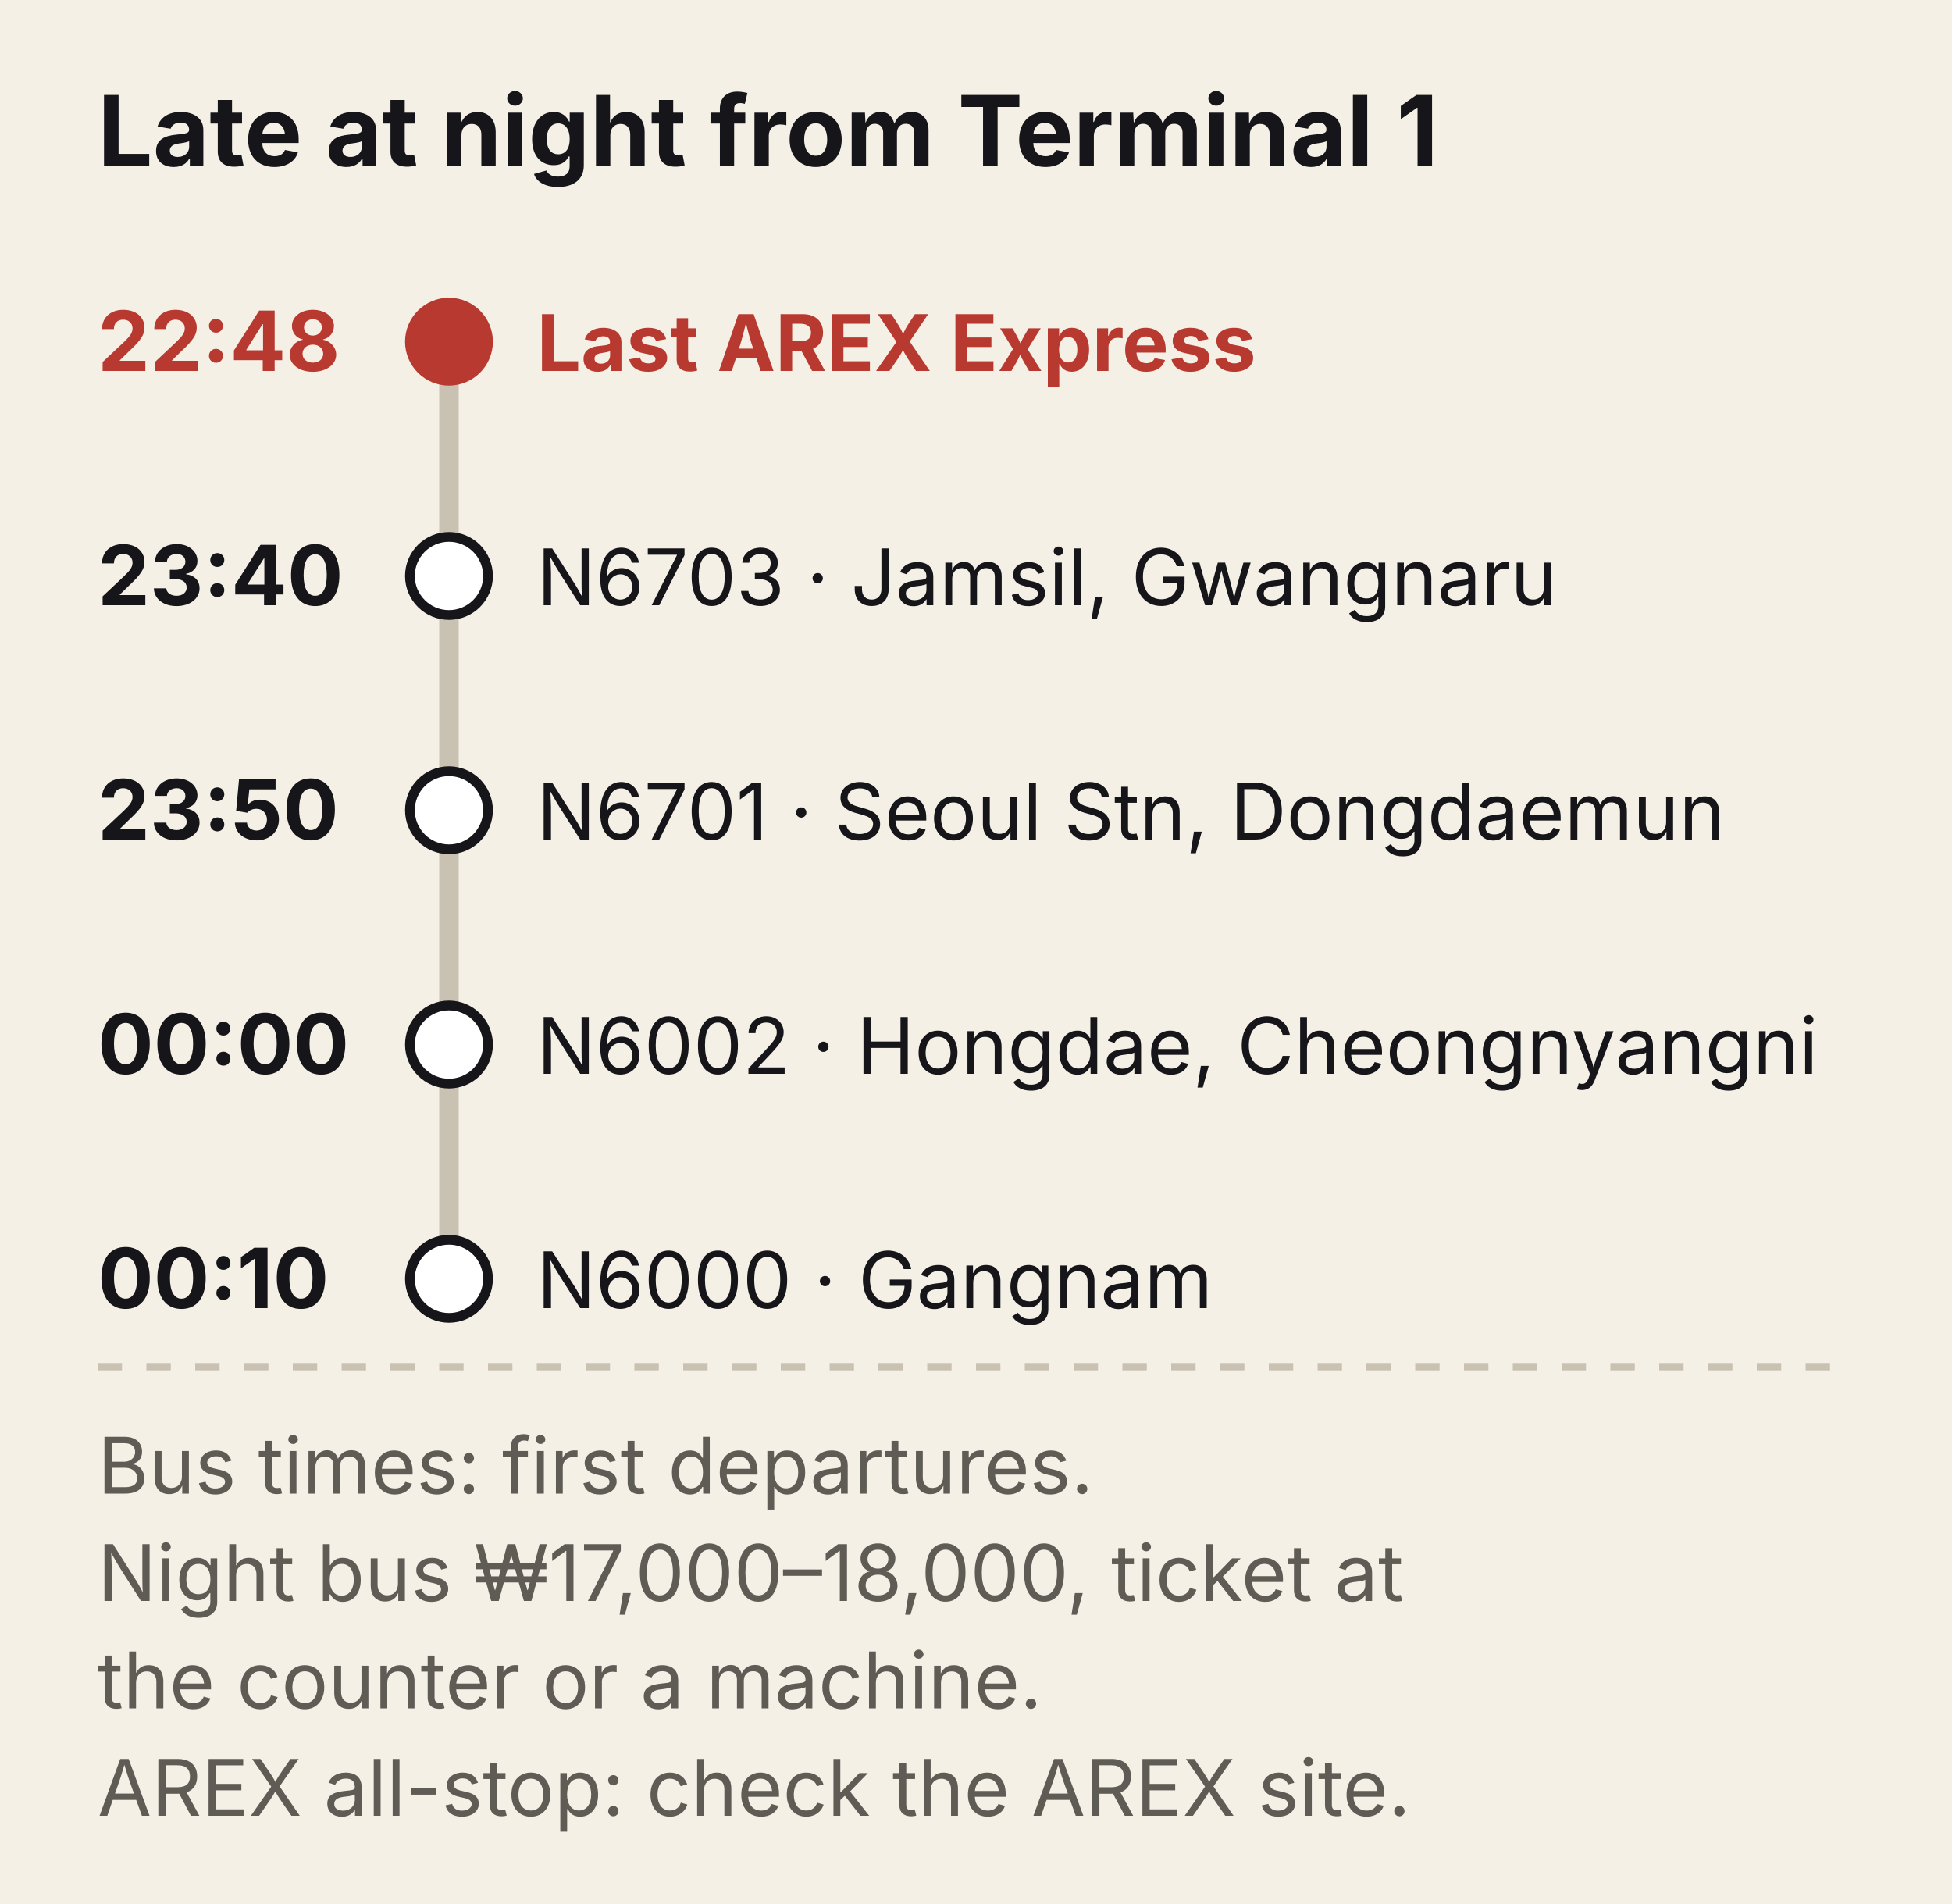
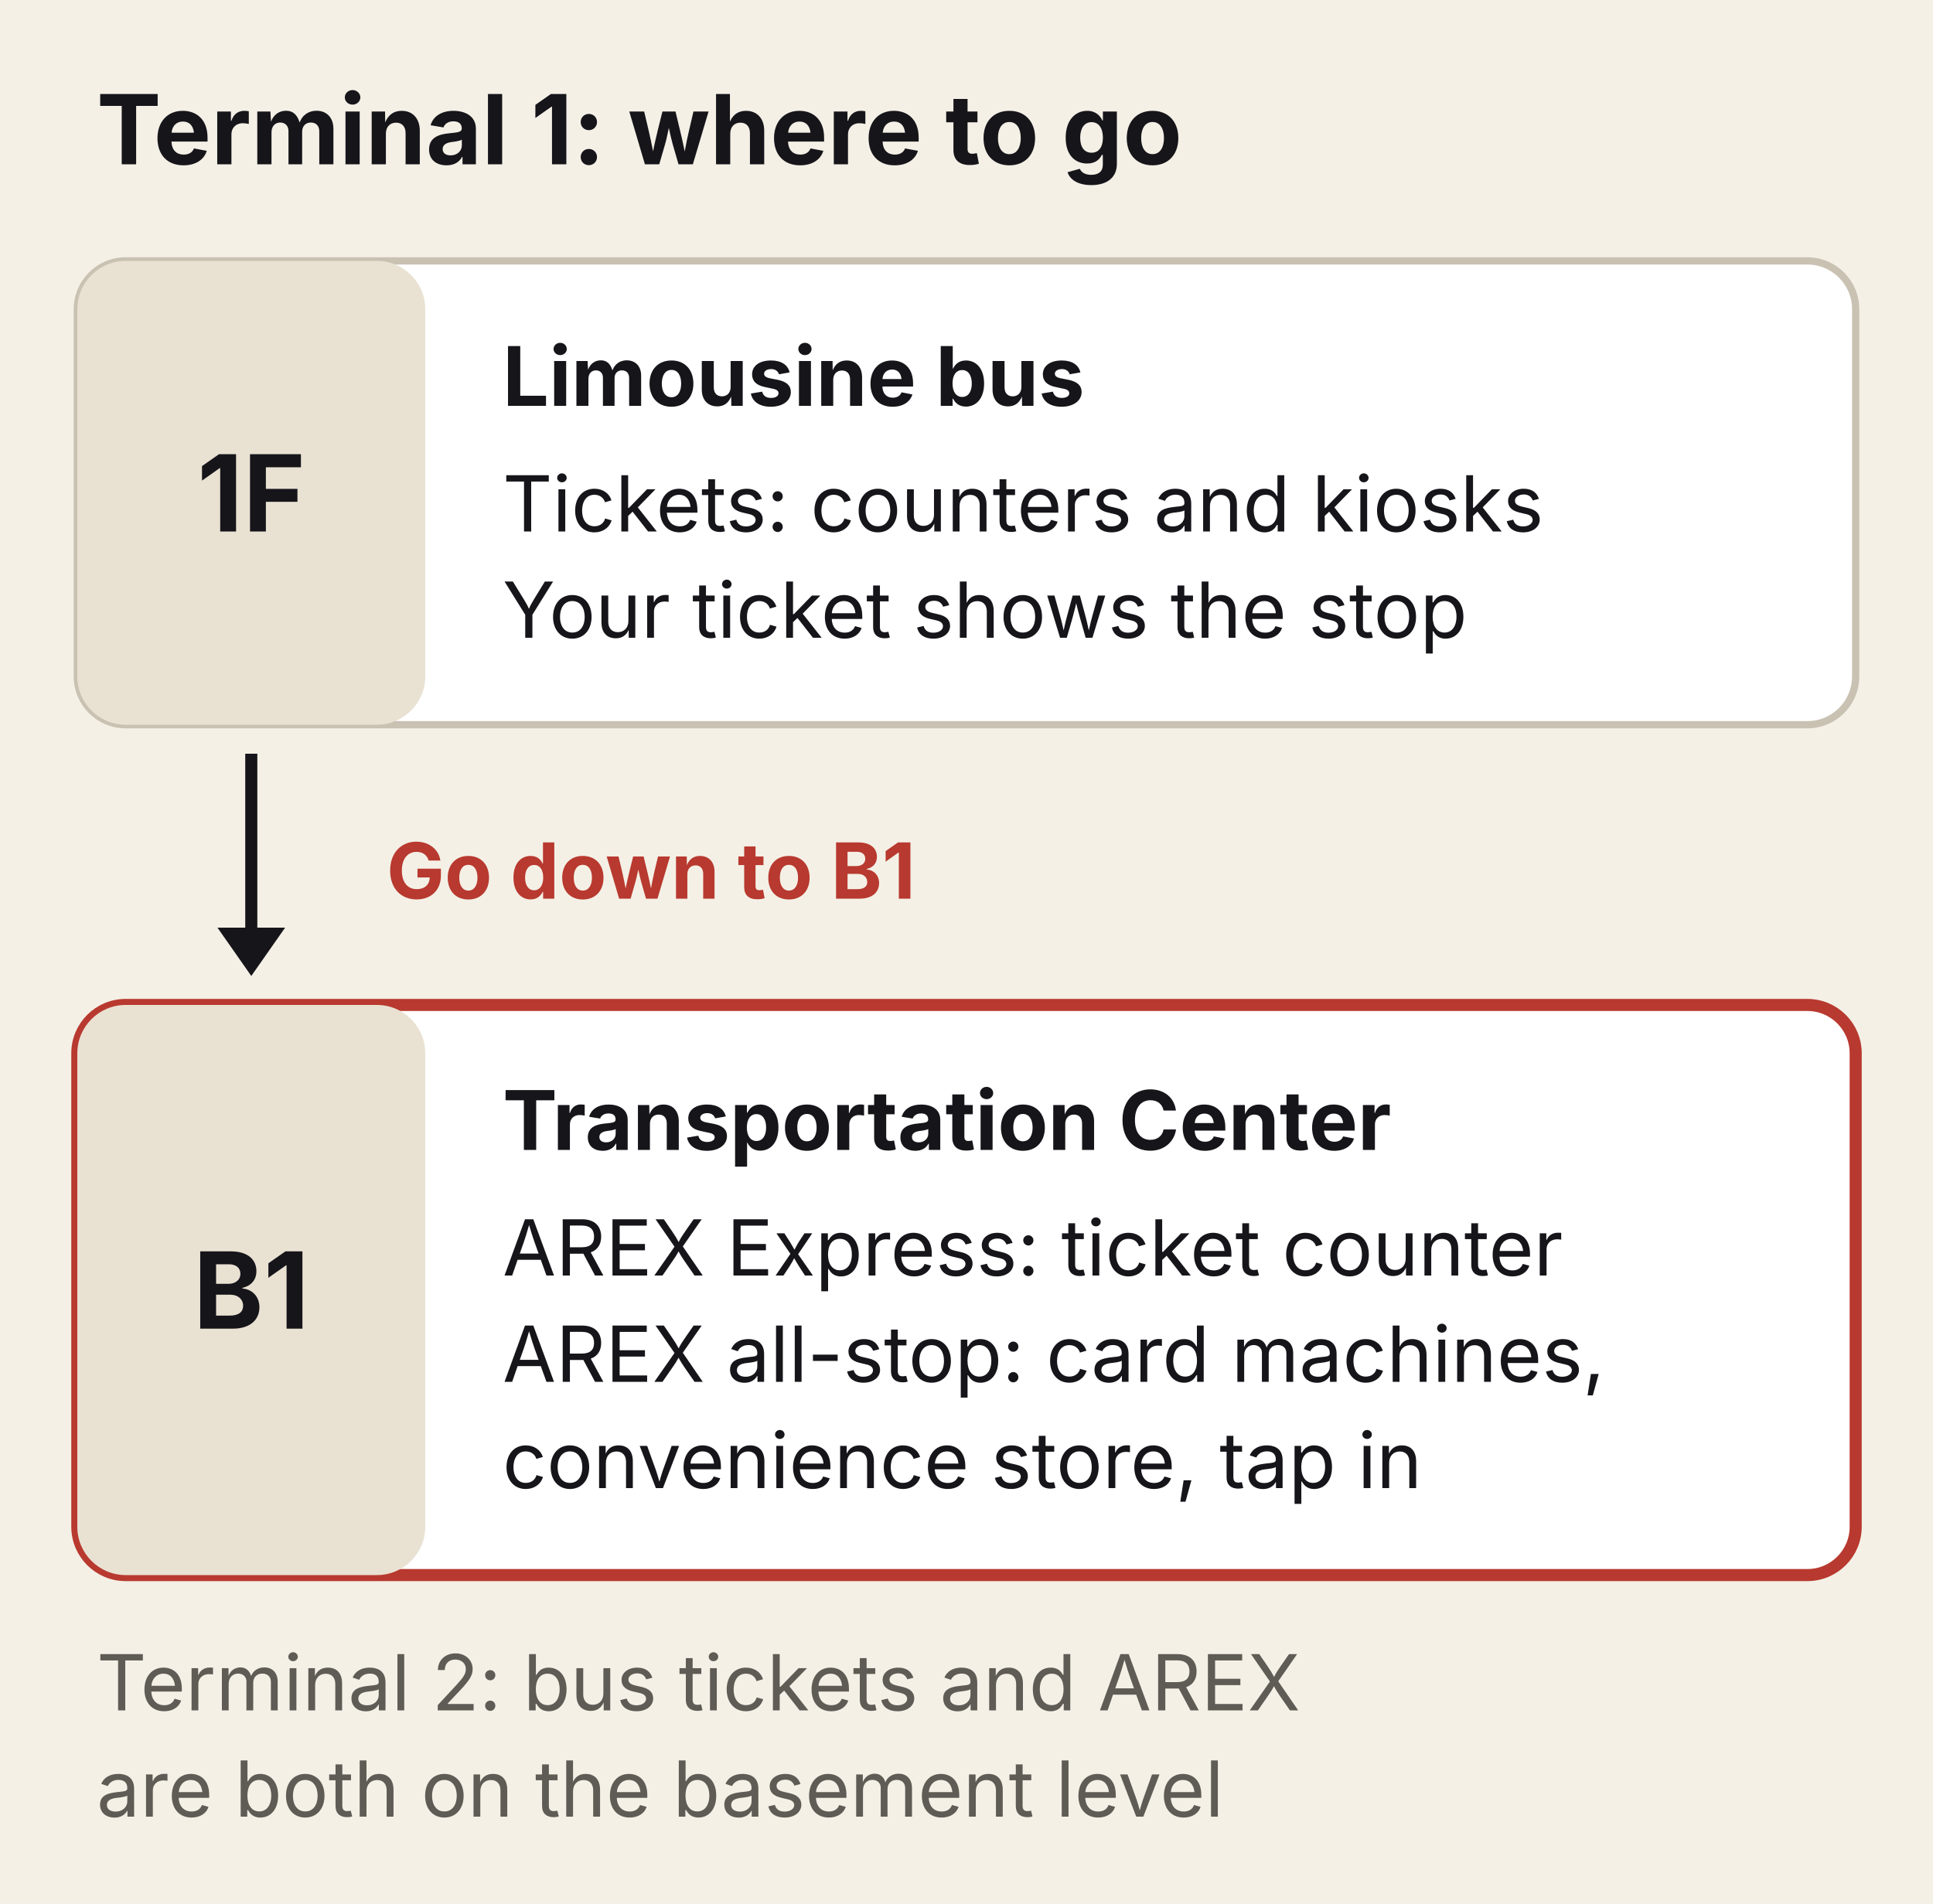
- <svg xmlns="http://www.w3.org/2000/svg" viewBox="0 0 400 390" role="img" aria-label="Late at night from Terminal 1" font-family="system-ui, -apple-system, &quot;Noto Sans KR&quot;, &quot;Noto Sans JP&quot;, &quot;Noto Sans TC&quot;, sans-serif">
-   <rect width="400" height="390" fill="#f4f0e6" />
-   <text x="20" y="34" font-size="20" font-weight="700" fill="#16151a" text-anchor="start">Late at night from Terminal 1</text>
-   <line x1="92" y1="70" x2="92" y2="262" stroke="#c9c1b2" stroke-width="4" />
-   <text x="20" y="76" font-size="17" font-weight="700" fill="#b8392f" text-anchor="start">22:48</text>
-   <circle cx="92" cy="70" r="8" fill="#b8392f" stroke="#b8392f" stroke-width="2" />
-   <text x="110" y="76" font-size="16" font-weight="700" fill="#b8392f" text-anchor="start">Last AREX Express</text>
-   <text x="20" y="124" font-size="17" font-weight="700" fill="#16151a" text-anchor="start">23:40</text>
-   <circle cx="92" cy="118" r="8" fill="#ffffff" stroke="#16151a" stroke-width="2" />
-   <text x="110" y="124" font-size="16" font-weight="400" fill="#16151a" text-anchor="start">N6703 · Jamsil, Gwangnaru</text>
-   <text x="20" y="172" font-size="17" font-weight="700" fill="#16151a" text-anchor="start">23:50</text>
-   <circle cx="92" cy="166" r="8" fill="#ffffff" stroke="#16151a" stroke-width="2" />
-   <text x="110" y="172" font-size="16" font-weight="400" fill="#16151a" text-anchor="start">N6701 · Seoul Stn, Dongdaemun</text>
-   <text x="20" y="220" font-size="17" font-weight="700" fill="#16151a" text-anchor="start">00:00</text>
-   <circle cx="92" cy="214" r="8" fill="#ffffff" stroke="#16151a" stroke-width="2" />
-   <text x="110" y="220" font-size="16" font-weight="400" fill="#16151a" text-anchor="start">N6002 · Hongdae, Cheongnyangni</text>
-   <text x="20" y="268" font-size="17" font-weight="700" fill="#16151a" text-anchor="start">00:10</text>
-   <circle cx="92" cy="262" r="8" fill="#ffffff" stroke="#16151a" stroke-width="2" />
-   <text x="110" y="268" font-size="16" font-weight="400" fill="#16151a" text-anchor="start">N6000 · Gangnam</text>
-   <line x1="20" y1="280" x2="380" y2="280" stroke="#c9c1b2" stroke-width="1.5" stroke-dasharray="5 5" />
-   <text x="20" y="306" font-size="16" font-weight="400" fill="#5f5b55" text-anchor="start">Bus times: first departures.</text>
-   <text x="20" y="328" font-size="16" font-weight="400" fill="#5f5b55" text-anchor="start">Night bus ₩17,000–18,000, ticket at</text>
-   <text x="20" y="350" font-size="16" font-weight="400" fill="#5f5b55" text-anchor="start">the counter or a machine.</text>
-   <text x="20" y="372" font-size="16" font-weight="400" fill="#5f5b55" text-anchor="start">AREX all-stop: check the AREX site.</text>
+ <svg xmlns="http://www.w3.org/2000/svg" viewBox="0 0 400 394" role="img" aria-label="Terminal 1: where to go" font-family="system-ui, -apple-system, &quot;Noto Sans KR&quot;, &quot;Noto Sans JP&quot;, &quot;Noto Sans TC&quot;, sans-serif">
+   <rect width="400" height="394" fill="#f4f0e6" />
+   <text x="20" y="34" font-size="20" font-weight="700" fill="#16151a" text-anchor="start">Terminal 1: where to go</text>
+   <rect x="16" y="54" width="368" height="96" rx="10" fill="#ffffff" stroke="#c9c1b2" stroke-width="1.5" />
+   <rect x="16" y="54" width="72" height="96" rx="10" fill="#e9e2d3" stroke="none" stroke-width="0" />
+   <text x="52" y="110.0" font-size="22" font-weight="700" fill="#16151a" text-anchor="middle">1F</text>
+   <text x="104" y="84" font-size="17" font-weight="700" fill="#16151a" text-anchor="start">Limousine bus</text>
+   <text x="104" y="110" font-size="16" font-weight="400" fill="#16151a" text-anchor="start">Tickets: counters and kiosks</text>
+   <text x="104" y="132" font-size="16" font-weight="400" fill="#16151a" text-anchor="start">Your ticket shows the stop</text>
+   <line x1="52" y1="156" x2="52" y2="194" stroke="#16151a" stroke-width="2.5" />
+   <path d="M45,192 L52,202 L59,192 z" fill="#16151a" />
+   <text x="80" y="186" font-size="16" font-weight="700" fill="#b8392f" text-anchor="start">Go down to B1</text>
+   <rect x="16" y="208" width="368" height="118" rx="10" fill="#ffffff" stroke="#b8392f" stroke-width="2.5" />
+   <rect x="16" y="208" width="72" height="118" rx="10" fill="#e9e2d3" stroke="none" stroke-width="0" />
+   <text x="52" y="275.0" font-size="22" font-weight="700" fill="#16151a" text-anchor="middle">B1</text>
+   <text x="104" y="238" font-size="17" font-weight="700" fill="#16151a" text-anchor="start">Transportation Center</text>
+   <text x="104" y="264" font-size="16" font-weight="400" fill="#16151a" text-anchor="start">AREX Express: ticket counter</text>
+   <text x="104" y="286" font-size="16" font-weight="400" fill="#16151a" text-anchor="start">AREX all-stop: card machines,</text>
+   <text x="104" y="308" font-size="16" font-weight="400" fill="#16151a" text-anchor="start">convenience store, tap in</text>
+   <text x="20" y="354" font-size="16" font-weight="400" fill="#5f5b55" text-anchor="start">Terminal 2: bus tickets and AREX</text>
+   <text x="20" y="376" font-size="16" font-weight="400" fill="#5f5b55" text-anchor="start">are both on the basement level</text>
</svg>
